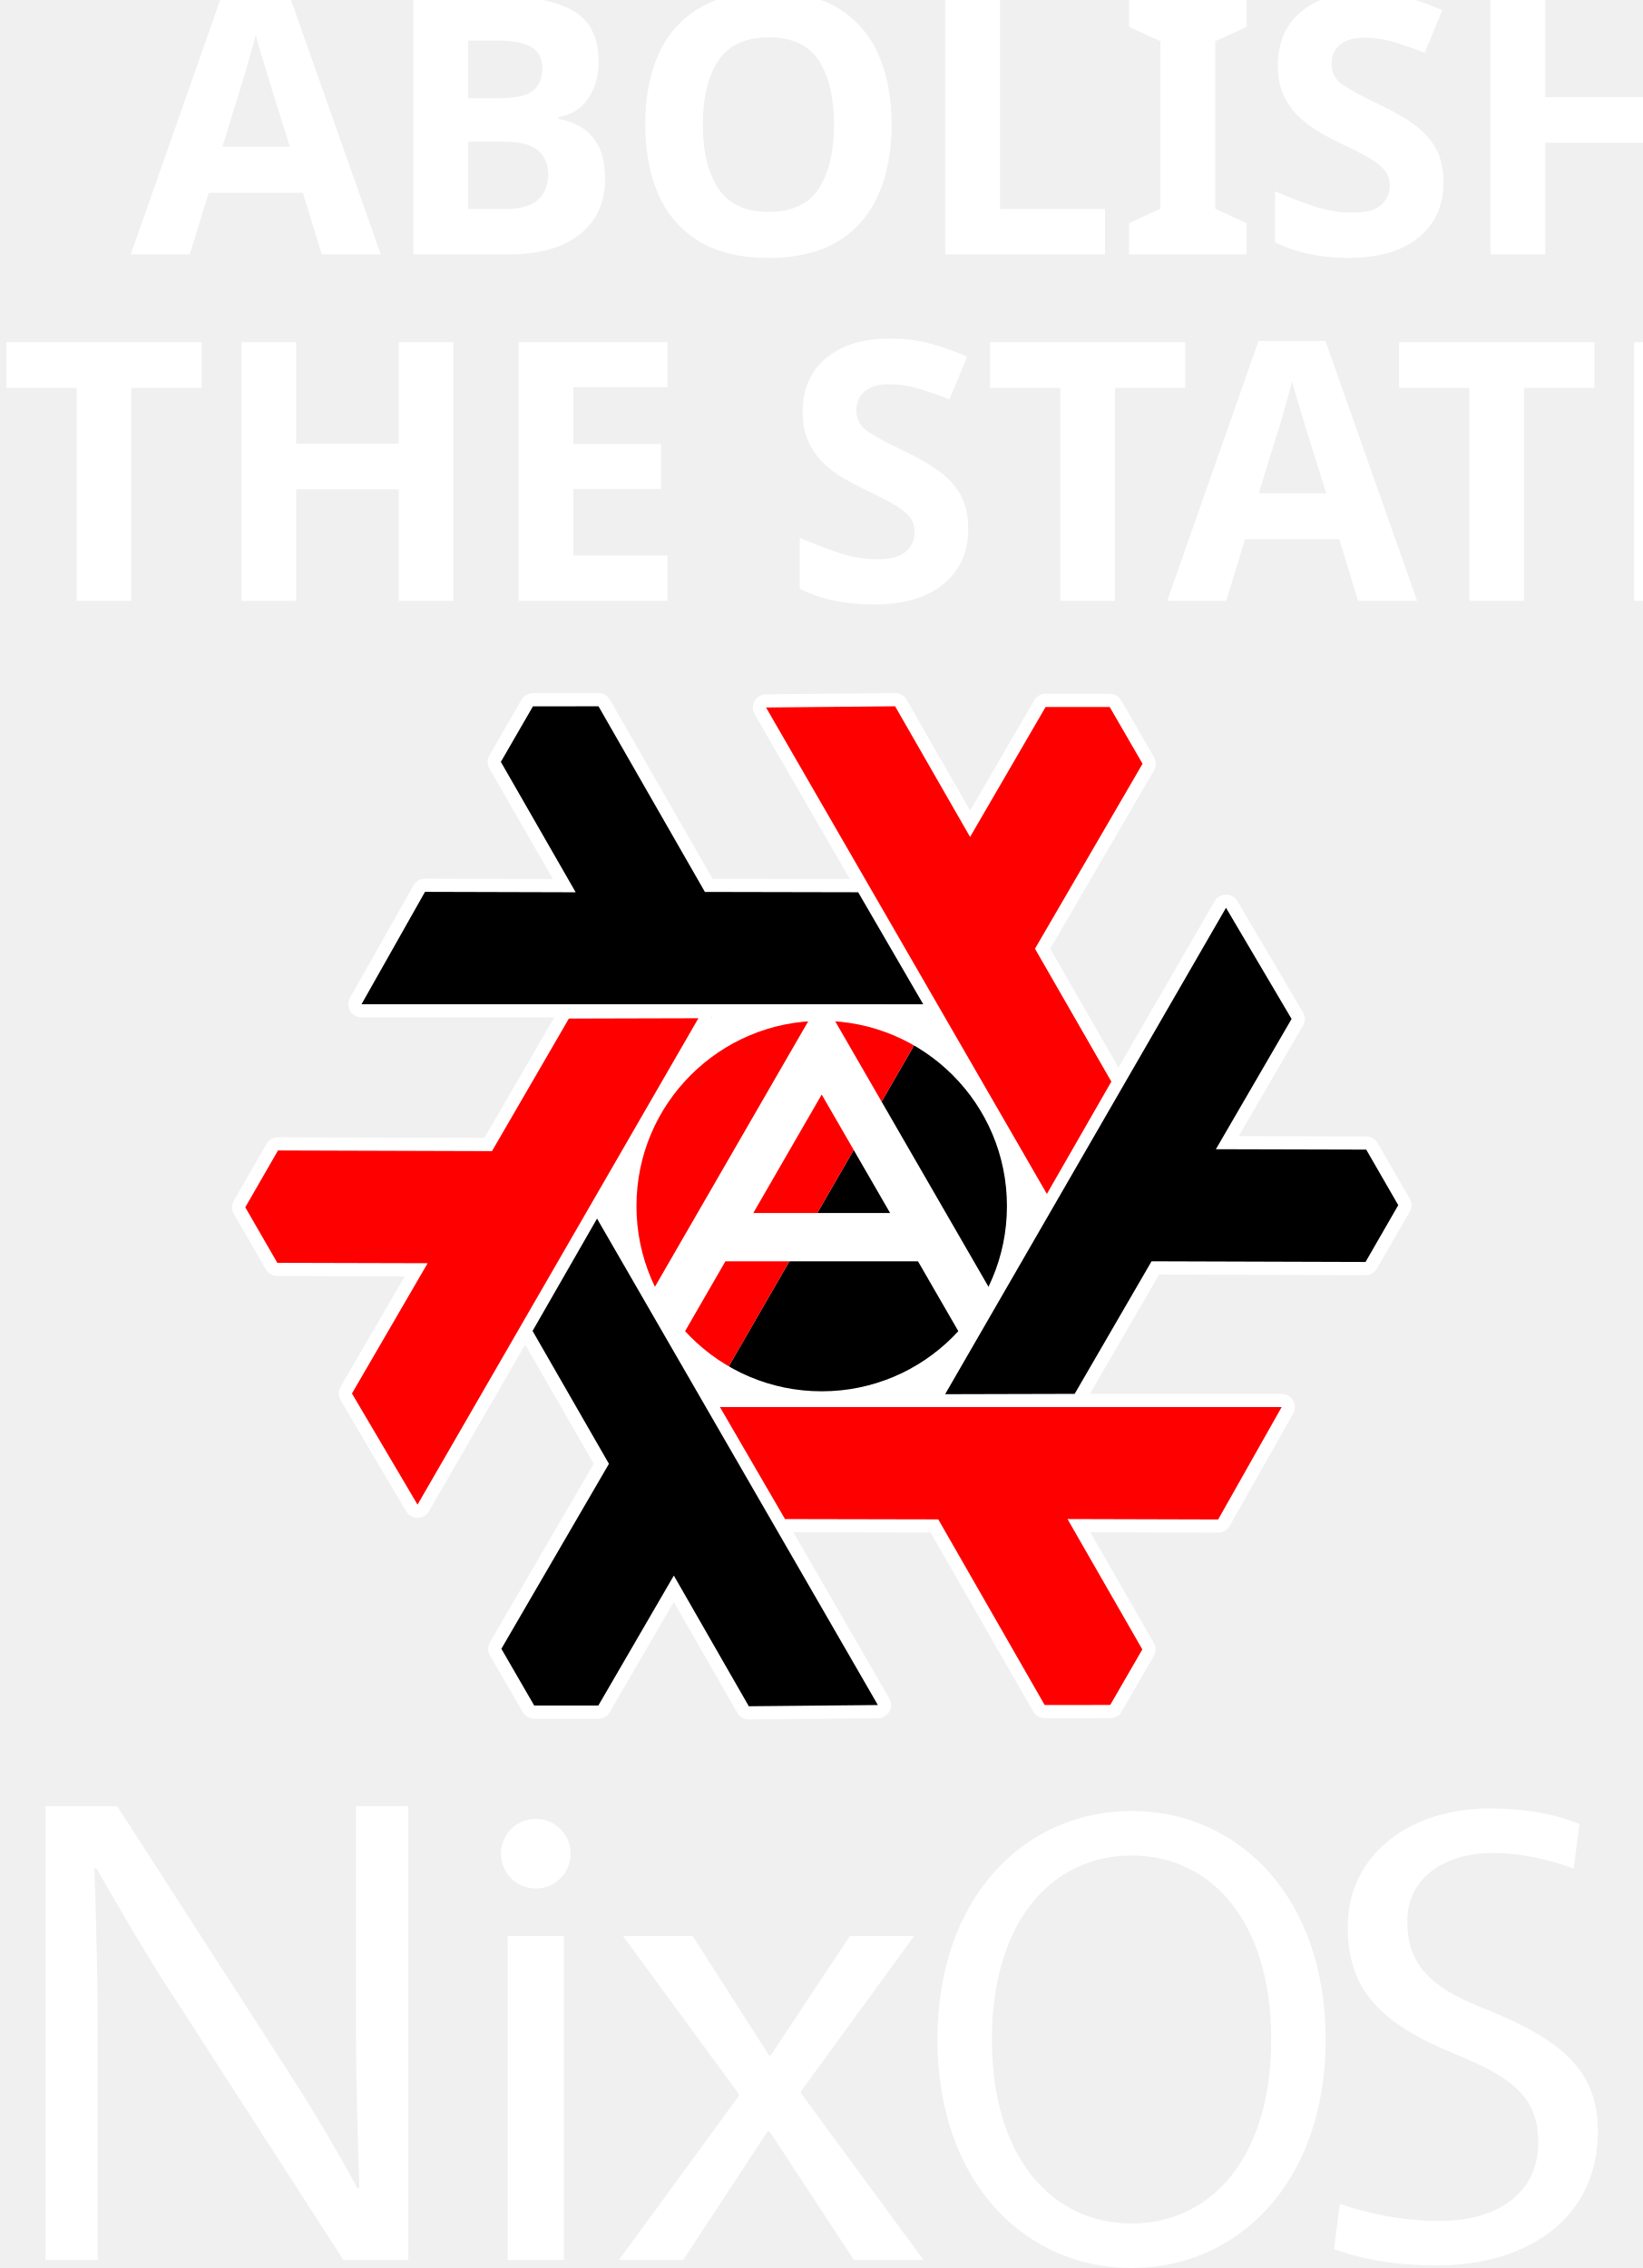
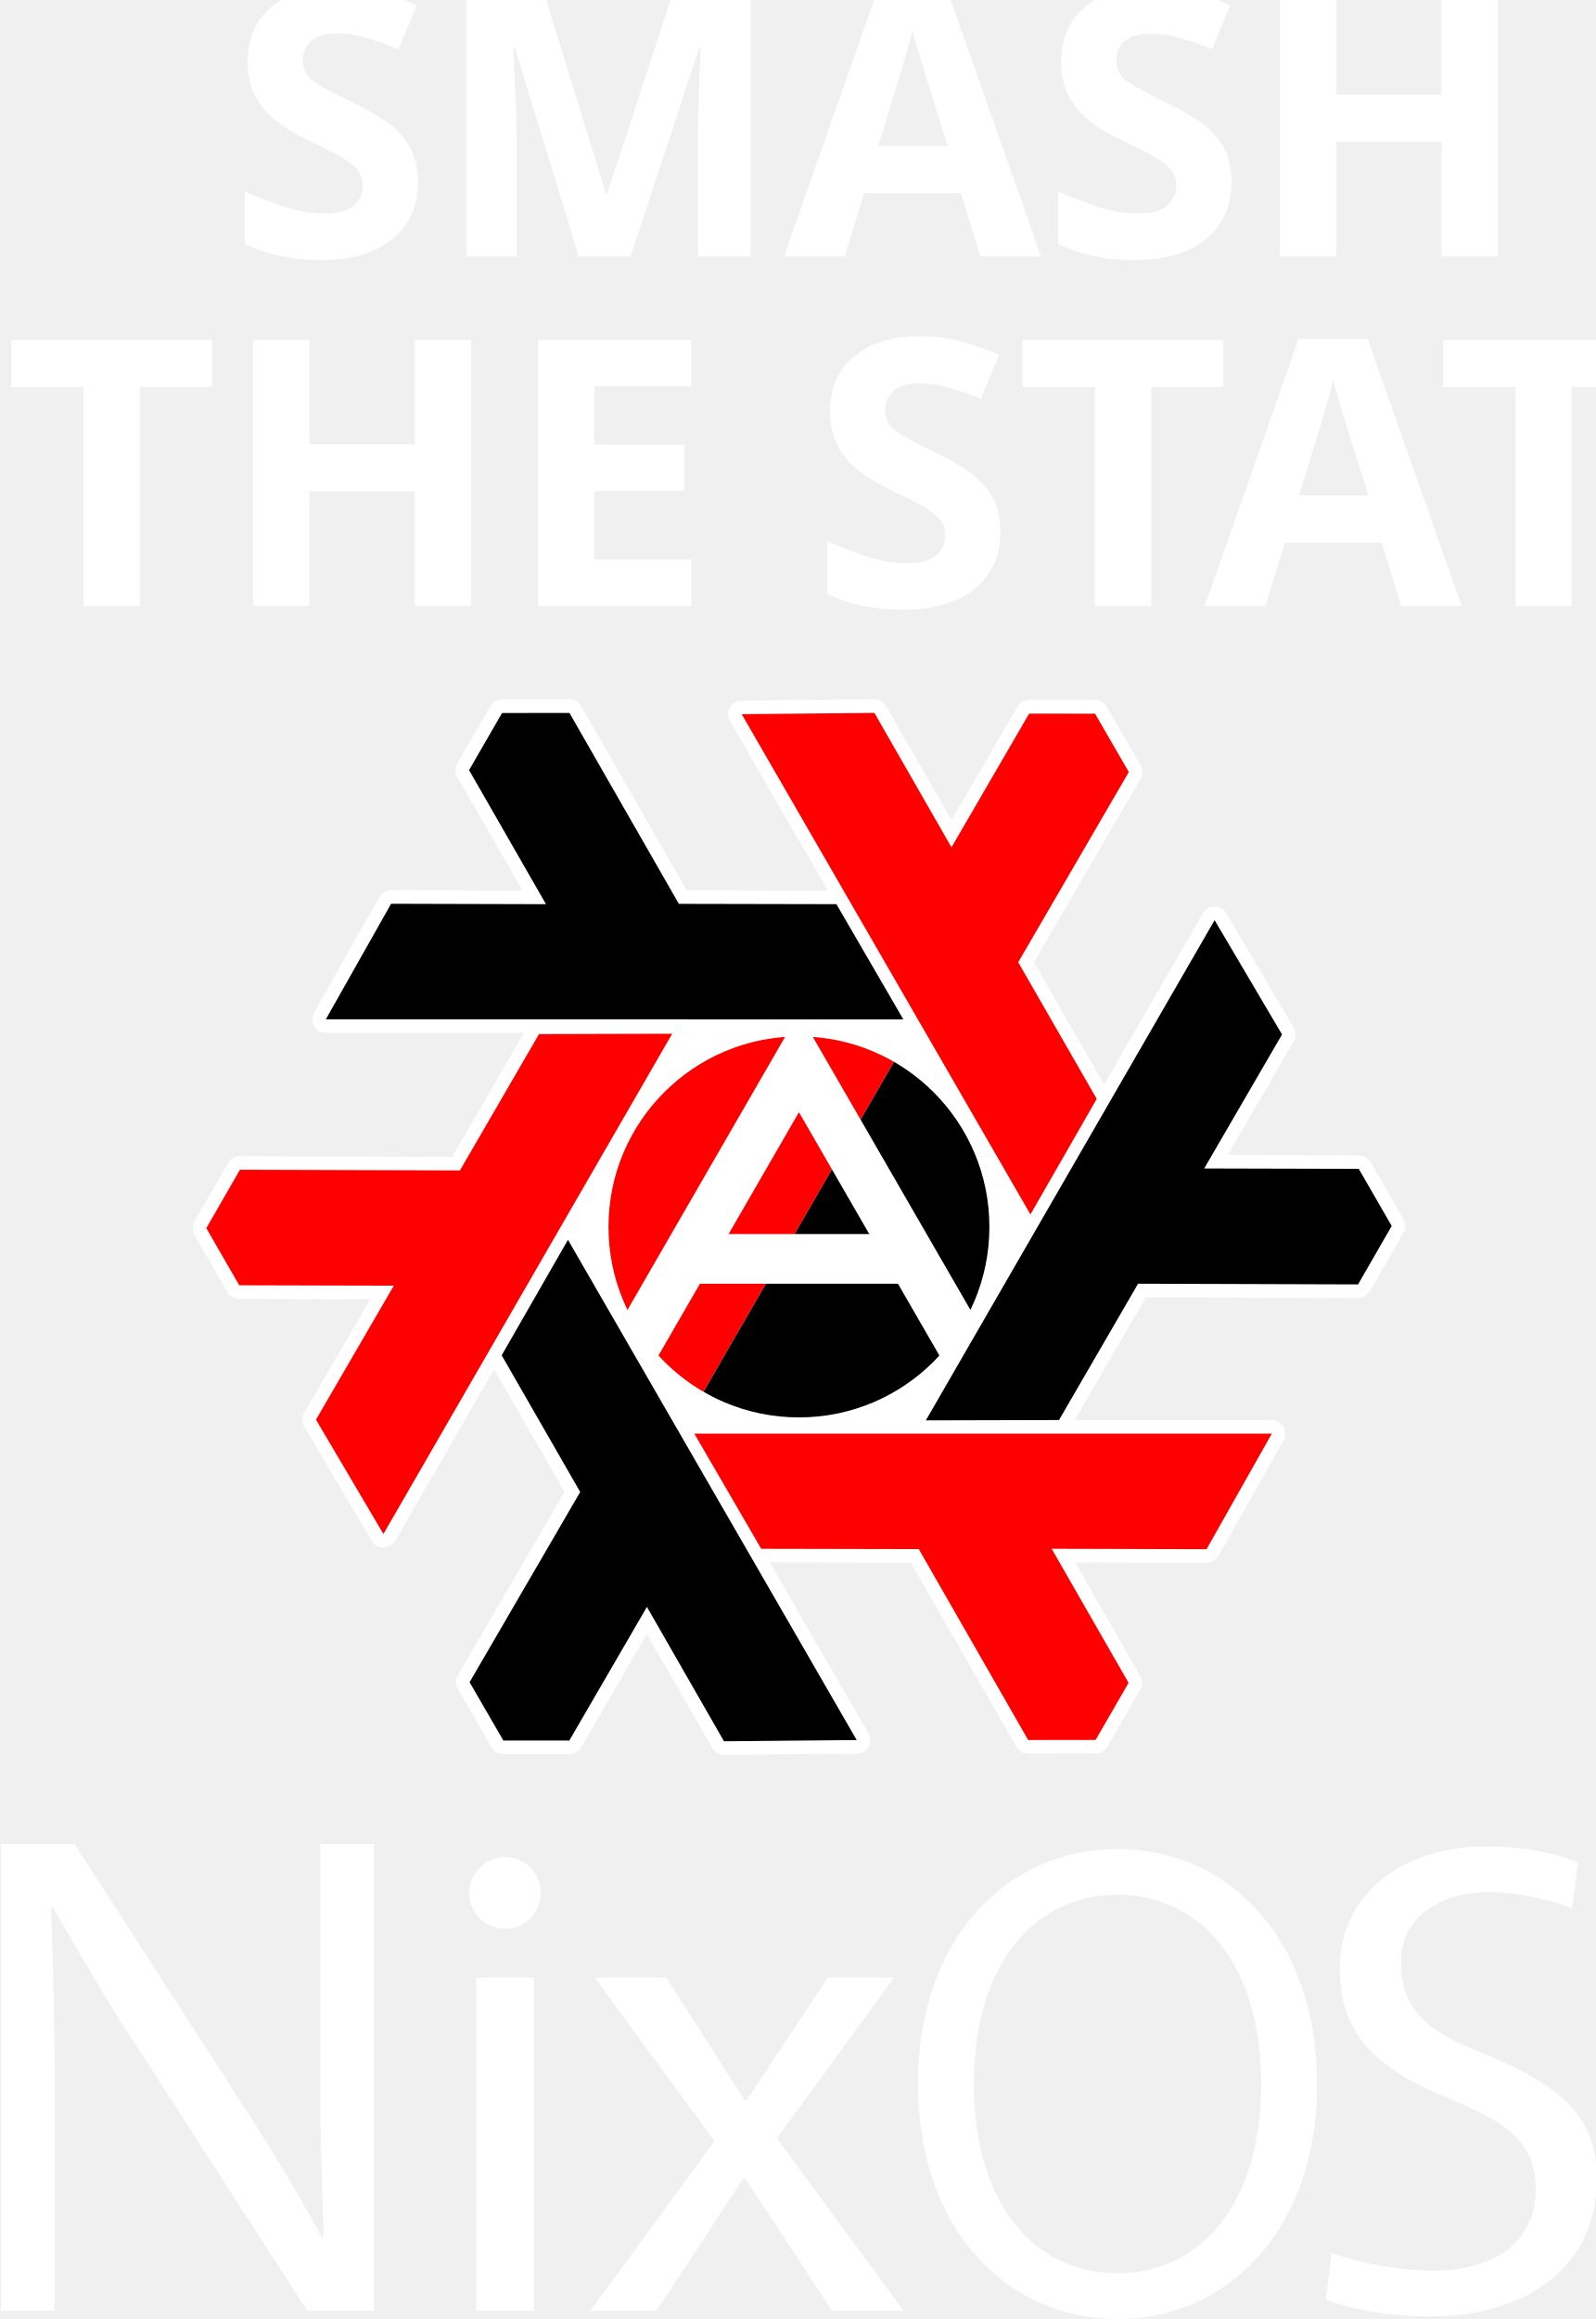
- <svg xmlns="http://www.w3.org/2000/svg" xmlns:xlink="http://www.w3.org/1999/xlink" width="143.923mm" height="198.757mm" viewBox="0 -5 711.781 986.93" id="svg2" version="1.1">
+ <svg xmlns="http://www.w3.org/2000/svg" xmlns:xlink="http://www.w3.org/1999/xlink" width="136.031mm" height="197.614mm" viewBox="0 -5 672.75 981.255" id="svg2" version="1.1">
  <defs id="defs4">
    <rect x="-48.779" y="-399.004" width="586.634" height="102.604" id="rect5" />
    <rect x="-9.369" y="-376.704" width="689.364" height="300.341" id="rect4" />
    <rect x="144.349" y="-336.501" width="567.573" height="230.576" id="rect3" />
    <linearGradient id="linearGradient5562">
      <stop style="stop-color:#699ad7;stop-opacity:1" offset="0" id="stop5564" />
      <stop id="stop5566" offset="0.243" style="stop-color:#7eb1dd;stop-opacity:1" />
      <stop style="stop-color:#7ebae4;stop-opacity:1" offset="1" id="stop5568" />
    </linearGradient>
    <linearGradient id="linearGradient5053">
      <stop style="stop-color:#415e9a;stop-opacity:1" offset="0" id="stop5055" />
      <stop id="stop5057" offset="0.232" style="stop-color:#4a6baf;stop-opacity:1" />
      <stop style="stop-color:#5277c3;stop-opacity:1" offset="1" id="stop5059" />
    </linearGradient>
    <linearGradient id="linearGradient5960">
      <stop id="stop5962" offset="0" style="stop-color:#637ddf;stop-opacity:1" />
      <stop style="stop-color:#649afa;stop-opacity:1" offset="0.232" id="stop5964" />
      <stop id="stop5966" offset="1" style="stop-color:#719efa;stop-opacity:1" />
    </linearGradient>
    <linearGradient y2="515.971" x2="282.261" y1="338.624" x1="213.956" gradientTransform="translate(983.3608,601.3889)" gradientUnits="userSpaceOnUse" id="linearGradient5855" xlink:href="#linearGradient5960" />
    <linearGradient xlink:href="#linearGradient5562" id="linearGradient5384" gradientUnits="userSpaceOnUse" gradientTransform="translate(70.65034,-1055.151)" x1="200.597" y1="351.411" x2="290.087" y2="506.188" />
    <linearGradient xlink:href="#linearGradient5053" id="linearGradient5386" gradientUnits="userSpaceOnUse" gradientTransform="translate(864.6959,-1491.341)" x1="-584.199" y1="782.336" x2="-496.297" y2="937.714" />
    <rect x="-48.779" y="-399.004" width="586.634" height="102.604" id="rect6" />
    <linearGradient xlink:href="#linearGradient5960" id="linearGradient1" gradientUnits="userSpaceOnUse" gradientTransform="translate(983.3608,601.3889)" x1="213.956" y1="338.624" x2="282.261" y2="515.971" />
  </defs>
-   <g id="layer5" style="display:none;opacity:0.516" transform="matrix(0.6203395,0,0,1.412735,-184.4936,1630.842)">
+   <g id="layer5" style="display:none;opacity:0.516" transform="matrix(0.6203395,0,0,1.412735,-203.8235,1625.166)">
    <rect y="-957.778" x="259.181" height="510.885" width="1182.661" id="rect5350" style="color:#000000;clip-rule:nonzero;display:inline;overflow:visible;visibility:visible;opacity:1;isolation:auto;mix-blend-mode:normal;color-interpolation:sRGB;color-interpolation-filters:linearRGB;solid-color:#000000;solid-opacity:1;fill:#d4d4d4;fill-opacity:1;fill-rule:evenodd;stroke:none;stroke-width:3;stroke-linecap:butt;stroke-linejoin:round;stroke-miterlimit:4;stroke-dasharray:none;stroke-dashoffset:0;stroke-opacity:1;marker:none;color-rendering:auto;image-rendering:auto;shape-rendering:auto;text-rendering:auto;enable-background:accumulate" />
    <rect style="color:#000000;clip-rule:nonzero;display:inline;overflow:visible;visibility:visible;opacity:1;isolation:auto;mix-blend-mode:normal;color-interpolation:sRGB;color-interpolation-filters:linearRGB;solid-color:#000000;solid-opacity:1;fill:#9b9b9b;fill-opacity:1;fill-rule:evenodd;stroke:none;stroke-width:3;stroke-linecap:butt;stroke-linejoin:round;stroke-miterlimit:4;stroke-dasharray:none;stroke-dashoffset:0;stroke-opacity:1;marker:none;color-rendering:auto;image-rendering:auto;shape-rendering:auto;text-rendering:auto;enable-background:accumulate" id="rect5346" width="1096.021" height="477.679" x="298.431" y="-939.742" />
    <rect y="-943.834" x="452.182" height="477.504" width="800.728" id="rect5348" style="color:#000000;clip-rule:nonzero;display:inline;overflow:visible;visibility:visible;opacity:1;isolation:auto;mix-blend-mode:normal;color-interpolation:sRGB;color-interpolation-filters:linearRGB;solid-color:#000000;solid-opacity:1;fill:#848484;fill-opacity:1;fill-rule:evenodd;stroke:none;stroke-width:3;stroke-linecap:butt;stroke-linejoin:round;stroke-miterlimit:4;stroke-dasharray:none;stroke-dashoffset:0;stroke-opacity:1;marker:none;color-rendering:auto;image-rendering:auto;shape-rendering:auto;text-rendering:auto;enable-background:accumulate" />
  </g>
-   <g id="layer6" style="display:none" transform="translate(-51.71149,1235.533)">
+   <g id="layer6" style="display:none" transform="translate(-71.04139,1229.858)">
    <g id="g2135">
      <rect style="color:#000000;clip-rule:nonzero;display:inline;overflow:visible;visibility:visible;opacity:1;isolation:auto;mix-blend-mode:normal;color-interpolation:sRGB;color-interpolation-filters:linearRGB;solid-color:#000000;solid-opacity:1;fill:#5c201e;fill-opacity:1;fill-rule:evenodd;stroke:none;stroke-width:3;stroke-linecap:butt;stroke-linejoin:round;stroke-miterlimit:4;stroke-dasharray:none;stroke-dashoffset:0;stroke-opacity:1;marker:none;color-rendering:auto;image-rendering:auto;shape-rendering:auto;text-rendering:auto;enable-background:accumulate" id="rect5379" width="550.416" height="484.304" x="132.651" y="-958.028" />
      <rect y="-933.028" x="156.123" height="434.304" width="501.944" id="rect5372" style="color:#000000;clip-rule:nonzero;display:inline;overflow:visible;visibility:visible;opacity:1;isolation:auto;mix-blend-mode:normal;color-interpolation:sRGB;color-interpolation-filters:linearRGB;solid-color:#000000;solid-opacity:1;fill:#c24a46;fill-opacity:1;fill-rule:evenodd;stroke:none;stroke-width:3;stroke-linecap:butt;stroke-linejoin:round;stroke-miterlimit:4;stroke-dasharray:none;stroke-dashoffset:0;stroke-opacity:1;marker:none;color-rendering:auto;image-rendering:auto;shape-rendering:auto;text-rendering:auto;enable-background:accumulate" />
      <rect y="-958.04" x="658.028" height="24.94" width="24.94" id="rect5381" style="color:#000000;clip-rule:nonzero;display:inline;overflow:visible;visibility:visible;opacity:1;isolation:auto;mix-blend-mode:normal;color-interpolation:sRGB;color-interpolation-filters:linearRGB;solid-color:#000000;solid-opacity:1;fill:#d98d8a;fill-opacity:1;fill-rule:evenodd;stroke:none;stroke-width:3;stroke-linecap:butt;stroke-linejoin:round;stroke-miterlimit:4;stroke-dasharray:none;stroke-dashoffset:0;stroke-opacity:1;marker:none;color-rendering:auto;image-rendering:auto;shape-rendering:auto;text-rendering:auto;enable-background:accumulate" />
    </g>
  </g>
-   <g id="g37" style="display:inline" transform="translate(80.87071,277.493)">
+   <g id="g37" style="display:inline" transform="translate(61.54082,271.8173)">
    <path style="display:none;fill:#808080;fill-opacity:1;fill-rule:evenodd;stroke:none;stroke-width:21.021;stroke-opacity:1" d="m 319.423,154.508 -97.827,6.089 -44.106,87.191 53.538,81.873 z" id="path32" />
    <path style="display:none;fill:#808080;fill-opacity:1;fill-rule:evenodd;stroke:none;stroke-width:21.021;stroke-opacity:1" d="m 328.902,324.074 44.327,-87.023 -53.931,-82.631 -97.703,6.177 z" id="path33" />
    <path style="display:inline;fill:#000000;fill-opacity:1;fill-rule:evenodd;stroke:none;stroke-width:21.021;stroke-dasharray:none" id="path3" d="m 340.915,128.307 a 131.379,131.379 0 0 1 48.088,179.467 131.379,131.379 0 0 1 -179.467,48.088 L 275.225,242.084 Z" />
    <path style="display:inline;fill:#ff0000;fill-opacity:1;fill-rule:evenodd;stroke:none;stroke-width:21.021;stroke-dasharray:none" id="path4" d="m 209.536,355.862 a 131.379,131.379 0 0 1 -65.69,-113.778 131.379,131.379 0 0 1 65.69,-113.778 131.379,131.379 0 0 1 131.379,1e-5 L 275.225,242.084 Z" />
    <circle style="display:inline;fill:none;fill-opacity:1;fill-rule:evenodd;stroke:#ffffff;stroke-width:14.452;stroke-dasharray:none;stroke-opacity:1" id="circle34" cx="275.249" cy="242.336" r="87.83" />
    <circle style="display:none;fill:#808080;fill-opacity:1;fill-rule:evenodd;stroke:none;stroke-width:21.021;stroke-dasharray:none;stroke-opacity:1" id="circle35" cx="275.249" cy="242.336" r="87.918" />
    <path style="display:none;fill:#808080;fill-opacity:1;fill-rule:evenodd;stroke:none;stroke-width:21.021;stroke-dasharray:none;stroke-opacity:1" id="path35" d="m 352.763,301.556 a 155.028,155.028 0 0 1 -155.028,0 l 77.514,-134.258 z" />
    <path style="display:inline;fill:none;fill-rule:evenodd;stroke:#ffffff;stroke-width:21.021" d="M 352.763,307.034 275.249,172.776 197.735,307.034" id="path1" />
    <path style="display:inline;fill:none;fill-rule:evenodd;stroke:#ffffff;stroke-width:21.014;stroke-dasharray:none" d="m 229.894,255.861 h 90.71" id="path2" />
  </g>
-   <g id="g32" style="display:inline" transform="translate(-51.71149,1235.533)">
+   <g id="g32" style="display:inline" transform="translate(-71.04139,1229.858)">
    <g id="g27" transform="translate(12.25799)">
      <path id="path21" d="m 297.814,-710.252 122.197,211.675 -56.157,0.527 -32.624,-56.869 -32.856,56.565 -27.902,-0.011 -14.291,-24.69 46.81,-80.49 -33.229,-57.826 z" style="color:#000000;clip-rule:nonzero;display:none;overflow:visible;visibility:visible;opacity:1;isolation:auto;mix-blend-mode:normal;color-interpolation:sRGB;color-interpolation-filters:linearRGB;solid-color:#000000;solid-opacity:1;fill:#5277c3;fill-opacity:1;fill-rule:evenodd;stroke:none;stroke-width:3;stroke-linecap:butt;stroke-linejoin:round;stroke-miterlimit:4;stroke-dasharray:none;stroke-dashoffset:0;stroke-opacity:1;color-rendering:auto;image-rendering:auto;shape-rendering:auto;text-rendering:auto;enable-background:accumulate" />
      <path id="path22" d="m 341.92,-797.443 -122.218,211.663 -28.535,-48.37 32.938,-56.688 -65.415,-0.172 -13.941,-24.17 14.236,-24.721 93.112,0.294 33.464,-57.69 z" style="color:#000000;clip-rule:nonzero;display:inline;overflow:visible;visibility:visible;opacity:1;isolation:auto;mix-blend-mode:normal;color-interpolation:sRGB;color-interpolation-filters:linearRGB;solid-color:#000000;solid-opacity:1;fill:#ff0000;fill-opacity:1;fill-rule:evenodd;stroke:#ffffff;stroke-width:11.483;stroke-linecap:butt;stroke-linejoin:round;stroke-miterlimit:4;stroke-dasharray:none;stroke-dashoffset:0;stroke-opacity:1;color-rendering:auto;image-rendering:auto;shape-rendering:auto;text-rendering:auto;enable-background:accumulate" />
      <path id="path23" d="m 351.296,-628.243 244.414,0.012 -27.622,48.897 -65.562,-0.182 32.559,56.737 -13.961,24.159 -28.527,0.032 -46.301,-80.784 -66.693,-0.135 z" style="color:#000000;clip-rule:nonzero;display:inline;overflow:visible;visibility:visible;opacity:1;isolation:auto;mix-blend-mode:normal;color-interpolation:sRGB;color-interpolation-filters:linearRGB;solid-color:#000000;solid-opacity:1;fill:#ff0000;fill-opacity:1;fill-rule:evenodd;stroke:#ffffff;stroke-width:11.483;stroke-linecap:butt;stroke-linejoin:round;stroke-miterlimit:4;stroke-dasharray:none;stroke-dashoffset:0;stroke-opacity:1;color-rendering:auto;image-rendering:auto;shape-rendering:auto;text-rendering:auto;enable-background:accumulate" />
      <path id="path24" d="m 493.554,-720.989 -122.197,-211.675 56.157,-0.527 32.624,56.869 32.856,-56.565 27.902,0.011 14.291,24.69 -46.81,80.49 33.229,57.826 z" style="color:#000000;clip-rule:nonzero;display:inline;overflow:visible;visibility:visible;opacity:1;isolation:auto;mix-blend-mode:normal;color-interpolation:sRGB;color-interpolation-filters:linearRGB;solid-color:#000000;solid-opacity:1;fill:#ff0000;fill-opacity:1;fill-rule:evenodd;stroke:#ffffff;stroke-width:11.483;stroke-linecap:butt;stroke-linejoin:round;stroke-miterlimit:4;stroke-dasharray:none;stroke-dashoffset:0;stroke-opacity:1;color-rendering:auto;image-rendering:auto;shape-rendering:auto;text-rendering:auto;enable-background:accumulate" />
      <path style="color:#000000;clip-rule:nonzero;display:inline;overflow:visible;visibility:visible;opacity:1;isolation:auto;mix-blend-mode:normal;color-interpolation:sRGB;color-interpolation-filters:linearRGB;solid-color:#000000;solid-opacity:1;fill:#000000;fill-opacity:1;fill-rule:evenodd;stroke:#ffffff;stroke-width:11.483;stroke-linecap:butt;stroke-linejoin:round;stroke-miterlimit:4;stroke-dasharray:none;stroke-dashoffset:0;stroke-opacity:1;color-rendering:auto;image-rendering:auto;shape-rendering:auto;text-rendering:auto;enable-background:accumulate" d="m 297.814,-710.252 122.197,211.675 -56.157,0.527 -32.624,-56.869 -32.856,56.565 -27.902,-0.011 -14.291,-24.69 46.81,-80.49 -33.229,-57.826 z" id="path25" />
      <path style="color:#000000;clip-rule:nonzero;display:inline;overflow:visible;visibility:visible;opacity:1;isolation:auto;mix-blend-mode:normal;color-interpolation:sRGB;color-interpolation-filters:linearRGB;solid-color:#000000;solid-opacity:1;fill:#000000;fill-opacity:1;fill-rule:evenodd;stroke:#ffffff;stroke-width:11.483;stroke-linecap:butt;stroke-linejoin:round;stroke-miterlimit:4;stroke-dasharray:none;stroke-dashoffset:0;stroke-opacity:1;color-rendering:auto;image-rendering:auto;shape-rendering:auto;text-rendering:auto;enable-background:accumulate" d="m 439.747,-803.533 -244.414,-0.012 27.622,-48.897 65.562,0.182 -32.559,-56.737 13.961,-24.159 28.527,-0.032 46.301,80.784 66.693,0.135 z" id="path26" />
      <path style="color:#000000;clip-rule:nonzero;display:inline;overflow:visible;visibility:visible;opacity:1;isolation:auto;mix-blend-mode:normal;color-interpolation:sRGB;color-interpolation-filters:linearRGB;solid-color:#000000;solid-opacity:1;fill:#000000;fill-opacity:1;fill-rule:evenodd;stroke:#ffffff;stroke-width:11.483;stroke-linecap:butt;stroke-linejoin:round;stroke-miterlimit:4;stroke-dasharray:none;stroke-dashoffset:0;stroke-opacity:1;color-rendering:auto;image-rendering:auto;shape-rendering:auto;text-rendering:auto;enable-background:accumulate" d="m 449.283,-633.842 122.218,-211.663 28.535,48.37 -32.938,56.688 65.415,0.172 13.941,24.17 -14.236,24.721 -93.112,-0.294 -33.464,57.69 z" id="path27" />
    </g>
    <g id="g31" style="display:none" transform="translate(72.03904,-1799.448)">
      <path d="M 460.606,594.729 209.742,594.729 84.31,377.474 209.742,160.219 l 250.864,1e-5 125.432,217.255 z" id="path28" style="color:#000000;display:inline;overflow:visible;visibility:visible;opacity:0.236;fill:#4e4d52;fill-opacity:1;fill-rule:nonzero;stroke:none;stroke-width:3;stroke-linecap:butt;stroke-linejoin:round;stroke-miterlimit:4;stroke-dasharray:none;stroke-dashoffset:0;stroke-opacity:1;marker:none;enable-background:accumulate" />
      <path transform="translate(0,-308.2677)" style="color:#000000;display:inline;overflow:visible;visibility:visible;opacity:1;fill:#4e4d52;fill-opacity:1;fill-rule:nonzero;stroke:none;stroke-width:3;stroke-linecap:butt;stroke-linejoin:round;stroke-miterlimit:4;stroke-dasharray:none;stroke-dashoffset:0;stroke-opacity:1;marker:none;enable-background:accumulate" id="path29" d="m 385.592,773.067 -100.835,0 -50.417,-87.326 50.417,-87.326 100.835,10e-6 50.417,87.326 z" />
      <path transform="translate(0,-308.2677)" id="path30" d="m 1216.559,938.534 123.055,228.14 -42.681,-1.262 -43.482,-79.772 -39.651,80.327 -32.688,-19.798 53.474,-100.285 -37.116,-73.89 z" style="fill:url(#linearGradient1);fill-opacity:1;fill-rule:evenodd;stroke:none;stroke-width:3;stroke-linecap:butt;stroke-linejoin:round;stroke-miterlimit:4;stroke-dasharray:none;stroke-opacity:1" />
      <rect style="color:#000000;clip-rule:nonzero;display:inline;overflow:visible;visibility:visible;opacity:0.415;isolation:auto;mix-blend-mode:normal;color-interpolation:sRGB;color-interpolation-filters:linearRGB;solid-color:#000000;solid-opacity:1;fill:#c53a3a;fill-opacity:1;fill-rule:nonzero;stroke:none;stroke-width:3;stroke-linecap:butt;stroke-linejoin:round;stroke-miterlimit:4;stroke-dasharray:none;stroke-dashoffset:0;stroke-opacity:1;marker:none;color-rendering:auto;image-rendering:auto;shape-rendering:auto;text-rendering:auto;enable-background:accumulate" id="rect30" width="48.835" height="226.229" x="-34.742" y="446.171" transform="rotate(-30)" />
      <path transform="translate(0,-308.2677)" style="color:#000000;clip-rule:nonzero;display:inline;overflow:visible;visibility:visible;opacity:0.509;isolation:auto;mix-blend-mode:normal;color-interpolation:sRGB;color-interpolation-filters:linearRGB;solid-color:#000000;solid-opacity:1;fill:#000000;fill-opacity:1;fill-rule:evenodd;stroke:none;stroke-width:3;stroke-linecap:butt;stroke-linejoin:round;stroke-miterlimit:4;stroke-dasharray:none;stroke-dashoffset:0;stroke-opacity:1;marker:none;color-rendering:auto;image-rendering:auto;shape-rendering:auto;text-rendering:auto;enable-background:accumulate" id="path31" d="m 251.986,878.638 -14.024,24.291 h -28.049 l -14.024,-24.291 14.024,-24.291 h 28.049 z" />
      <use x="0" y="0" xlink:href="#rect5884" id="use31" transform="rotate(60,268.2979,489.4515)" width="100%" height="100%" />
      <rect style="color:#000000;clip-rule:nonzero;display:inline;overflow:visible;visibility:visible;opacity:1;isolation:auto;mix-blend-mode:normal;color-interpolation:sRGB;color-interpolation-filters:linearRGB;solid-color:#000000;solid-opacity:1;fill:#000000;fill-opacity:0.651;fill-rule:evenodd;stroke:none;stroke-width:1px;stroke-linecap:butt;stroke-linejoin:miter;stroke-miterlimit:4;stroke-dasharray:none;stroke-dashoffset:0;stroke-opacity:1;marker:none;color-rendering:auto;image-rendering:auto;shape-rendering:auto;text-rendering:auto;enable-background:accumulate" id="rect31" width="5.395" height="115.126" x="545.71" y="467.07" transform="rotate(30,575.2354,-154.1339)" />
    </g>
  </g>
-   <g id="layer1" style="display:inline" transform="translate(-51.71149,1235.533)">
+   <g id="layer1" style="display:inline" transform="translate(-71.04139,1229.858)">
    <g id="g2106" transform="translate(12.25799)">
      <path id="path4861" d="m 297.814,-710.252 122.197,211.675 -56.157,0.527 -32.624,-56.869 -32.856,56.565 -27.902,-0.011 -14.291,-24.69 46.81,-80.49 -33.229,-57.826 z" style="color:#000000;clip-rule:nonzero;display:none;overflow:visible;visibility:visible;opacity:1;isolation:auto;mix-blend-mode:normal;color-interpolation:sRGB;color-interpolation-filters:linearRGB;solid-color:#000000;solid-opacity:1;fill:#5277c3;fill-opacity:1;fill-rule:evenodd;stroke:none;stroke-width:3;stroke-linecap:butt;stroke-linejoin:round;stroke-miterlimit:4;stroke-dasharray:none;stroke-dashoffset:0;stroke-opacity:1;color-rendering:auto;image-rendering:auto;shape-rendering:auto;text-rendering:auto;enable-background:accumulate" />
      <path id="use4863" d="m 341.92,-797.443 -122.218,211.663 -28.535,-48.37 32.938,-56.688 -65.415,-0.172 -13.941,-24.17 14.236,-24.721 93.112,0.294 33.464,-57.69 z" style="color:#000000;clip-rule:nonzero;display:inline;overflow:visible;visibility:visible;opacity:1;isolation:auto;mix-blend-mode:normal;color-interpolation:sRGB;color-interpolation-filters:linearRGB;solid-color:#000000;solid-opacity:1;fill:#ff0000;fill-opacity:1;fill-rule:evenodd;stroke:none;stroke-width:3;stroke-linecap:butt;stroke-linejoin:round;stroke-miterlimit:4;stroke-dasharray:none;stroke-dashoffset:0;stroke-opacity:1;color-rendering:auto;image-rendering:auto;shape-rendering:auto;text-rendering:auto;enable-background:accumulate" />
      <path id="use4865" d="m 351.296,-628.243 244.414,0.012 -27.622,48.897 -65.562,-0.182 32.559,56.737 -13.961,24.159 -28.527,0.032 -46.301,-80.784 -66.693,-0.135 z" style="color:#000000;clip-rule:nonzero;display:inline;overflow:visible;visibility:visible;opacity:1;isolation:auto;mix-blend-mode:normal;color-interpolation:sRGB;color-interpolation-filters:linearRGB;solid-color:#000000;solid-opacity:1;fill:#ff0000;fill-opacity:1;fill-rule:evenodd;stroke:none;stroke-width:3;stroke-linecap:butt;stroke-linejoin:round;stroke-miterlimit:4;stroke-dasharray:none;stroke-dashoffset:0;stroke-opacity:1;color-rendering:auto;image-rendering:auto;shape-rendering:auto;text-rendering:auto;enable-background:accumulate" />
      <path id="use4867" d="m 493.554,-720.989 -122.197,-211.675 56.157,-0.527 32.624,56.869 32.856,-56.565 27.902,0.011 14.291,24.69 -46.81,80.49 33.229,57.826 z" style="color:#000000;clip-rule:nonzero;display:inline;overflow:visible;visibility:visible;opacity:1;isolation:auto;mix-blend-mode:normal;color-interpolation:sRGB;color-interpolation-filters:linearRGB;solid-color:#000000;solid-opacity:1;fill:#ff0000;fill-opacity:1;fill-rule:evenodd;stroke:none;stroke-width:3;stroke-linecap:butt;stroke-linejoin:round;stroke-miterlimit:4;stroke-dasharray:none;stroke-dashoffset:0;stroke-opacity:1;color-rendering:auto;image-rendering:auto;shape-rendering:auto;text-rendering:auto;enable-background:accumulate" />
      <path style="color:#000000;clip-rule:nonzero;display:inline;overflow:visible;visibility:visible;opacity:1;isolation:auto;mix-blend-mode:normal;color-interpolation:sRGB;color-interpolation-filters:linearRGB;solid-color:#000000;solid-opacity:1;fill:#000000;fill-opacity:1;fill-rule:evenodd;stroke:none;stroke-width:3;stroke-linecap:butt;stroke-linejoin:round;stroke-miterlimit:4;stroke-dasharray:none;stroke-dashoffset:0;stroke-opacity:1;color-rendering:auto;image-rendering:auto;shape-rendering:auto;text-rendering:auto;enable-background:accumulate" d="m 297.814,-710.252 122.197,211.675 -56.157,0.527 -32.624,-56.869 -32.856,56.565 -27.902,-0.011 -14.291,-24.69 46.81,-80.49 -33.229,-57.826 z" id="path4873" />
      <path style="color:#000000;clip-rule:nonzero;display:inline;overflow:visible;visibility:visible;opacity:1;isolation:auto;mix-blend-mode:normal;color-interpolation:sRGB;color-interpolation-filters:linearRGB;solid-color:#000000;solid-opacity:1;fill:#000000;fill-opacity:1;fill-rule:evenodd;stroke:none;stroke-width:3;stroke-linecap:butt;stroke-linejoin:round;stroke-miterlimit:4;stroke-dasharray:none;stroke-dashoffset:0;stroke-opacity:1;color-rendering:auto;image-rendering:auto;shape-rendering:auto;text-rendering:auto;enable-background:accumulate" d="m 439.747,-803.533 -244.414,-0.012 27.622,-48.897 65.562,0.182 -32.559,-56.737 13.961,-24.159 28.527,-0.032 46.301,80.784 66.693,0.135 z" id="use4875" />
      <path style="color:#000000;clip-rule:nonzero;display:inline;overflow:visible;visibility:visible;opacity:1;isolation:auto;mix-blend-mode:normal;color-interpolation:sRGB;color-interpolation-filters:linearRGB;solid-color:#000000;solid-opacity:1;fill:#000000;fill-opacity:1;fill-rule:evenodd;stroke:none;stroke-width:3;stroke-linecap:butt;stroke-linejoin:round;stroke-miterlimit:4;stroke-dasharray:none;stroke-dashoffset:0;stroke-opacity:1;color-rendering:auto;image-rendering:auto;shape-rendering:auto;text-rendering:auto;enable-background:accumulate" d="m 449.283,-633.842 122.218,-211.663 28.535,48.37 -32.938,56.688 65.415,0.172 13.941,24.17 -14.236,24.721 -93.112,-0.294 -33.464,57.69 z" id="use4877" />
    </g>
    <g id="layer2" style="display:none" transform="translate(72.03904,-1799.448)">
      <path d="M 460.606,594.729 209.742,594.729 84.31,377.474 209.742,160.219 l 250.864,1e-5 125.432,217.255 z" id="path6032" style="color:#000000;display:inline;overflow:visible;visibility:visible;opacity:0.236;fill:#4e4d52;fill-opacity:1;fill-rule:nonzero;stroke:none;stroke-width:3;stroke-linecap:butt;stroke-linejoin:round;stroke-miterlimit:4;stroke-dasharray:none;stroke-dashoffset:0;stroke-opacity:1;marker:none;enable-background:accumulate" />
      <path transform="translate(0,-308.2677)" style="color:#000000;display:inline;overflow:visible;visibility:visible;opacity:1;fill:#4e4d52;fill-opacity:1;fill-rule:nonzero;stroke:none;stroke-width:3;stroke-linecap:butt;stroke-linejoin:round;stroke-miterlimit:4;stroke-dasharray:none;stroke-dashoffset:0;stroke-opacity:1;marker:none;enable-background:accumulate" id="path5875" d="m 385.592,773.067 -100.835,0 -50.417,-87.326 50.417,-87.326 100.835,10e-6 50.417,87.326 z" />
      <path transform="translate(0,-308.2677)" id="path5851" d="m 1216.559,938.534 123.055,228.14 -42.681,-1.262 -43.482,-79.772 -39.651,80.327 -32.688,-19.798 53.474,-100.285 -37.116,-73.89 z" style="fill:url(#linearGradient5855);fill-opacity:1;fill-rule:evenodd;stroke:none;stroke-width:3;stroke-linecap:butt;stroke-linejoin:round;stroke-miterlimit:4;stroke-dasharray:none;stroke-opacity:1" />
      <rect style="color:#000000;clip-rule:nonzero;display:inline;overflow:visible;visibility:visible;opacity:0.415;isolation:auto;mix-blend-mode:normal;color-interpolation:sRGB;color-interpolation-filters:linearRGB;solid-color:#000000;solid-opacity:1;fill:#c53a3a;fill-opacity:1;fill-rule:nonzero;stroke:none;stroke-width:3;stroke-linecap:butt;stroke-linejoin:round;stroke-miterlimit:4;stroke-dasharray:none;stroke-dashoffset:0;stroke-opacity:1;marker:none;color-rendering:auto;image-rendering:auto;shape-rendering:auto;text-rendering:auto;enable-background:accumulate" id="rect5884" width="48.835" height="226.229" x="-34.742" y="446.171" transform="rotate(-30)" />
      <path transform="translate(0,-308.2677)" style="color:#000000;clip-rule:nonzero;display:inline;overflow:visible;visibility:visible;opacity:0.509;isolation:auto;mix-blend-mode:normal;color-interpolation:sRGB;color-interpolation-filters:linearRGB;solid-color:#000000;solid-opacity:1;fill:#000000;fill-opacity:1;fill-rule:evenodd;stroke:none;stroke-width:3;stroke-linecap:butt;stroke-linejoin:round;stroke-miterlimit:4;stroke-dasharray:none;stroke-dashoffset:0;stroke-opacity:1;marker:none;color-rendering:auto;image-rendering:auto;shape-rendering:auto;text-rendering:auto;enable-background:accumulate" id="path3428" d="m 251.986,878.638 -14.024,24.291 h -28.049 l -14.024,-24.291 14.024,-24.291 h 28.049 z" />
      <use x="0" y="0" xlink:href="#rect5884" id="use4252" transform="rotate(60,268.2979,489.4515)" width="100%" height="100%" />
      <rect style="color:#000000;clip-rule:nonzero;display:inline;overflow:visible;visibility:visible;opacity:1;isolation:auto;mix-blend-mode:normal;color-interpolation:sRGB;color-interpolation-filters:linearRGB;solid-color:#000000;solid-opacity:1;fill:#000000;fill-opacity:0.651;fill-rule:evenodd;stroke:none;stroke-width:1px;stroke-linecap:butt;stroke-linejoin:miter;stroke-miterlimit:4;stroke-dasharray:none;stroke-dashoffset:0;stroke-opacity:1;marker:none;color-rendering:auto;image-rendering:auto;shape-rendering:auto;text-rendering:auto;enable-background:accumulate" id="rect4254" width="5.395" height="115.126" x="545.71" y="467.07" transform="rotate(30,575.2354,-154.1339)" />
    </g>
  </g>
-   <g id="layer3" style="display:inline;opacity:1" transform="translate(-51.71149,1235.533)">
+   <g id="layer3" style="display:inline;opacity:1" transform="translate(-71.04139,1229.858)">
    <g id="g2097" transform="translate(0.5794242)">
      <path style="opacity:1;fill:url(#linearGradient2137);fill-opacity:1;fill-rule:evenodd;stroke:none;stroke-width:3;stroke-linecap:butt;stroke-linejoin:round;stroke-miterlimit:4;stroke-dasharray:none;stroke-opacity:1" d="m 309.549,-710.388 122.197,211.675 -56.157,0.527 -32.624,-56.869 -32.856,56.565 -27.902,-0.011 -14.291,-24.69 46.81,-80.49 -33.229,-57.826 z" id="path3336-6" />
      <use x="0" y="0" xlink:href="#path3336-6" id="use3439-6" transform="rotate(60,407.1116,-715.7872)" width="100%" height="100%" />
      <use x="0" y="0" xlink:href="#path3336-6" id="use3445-0" transform="rotate(-60,407.3118,-715.7002)" width="100%" height="100%" />
      <use x="0" y="0" xlink:href="#path3336-6" id="use3449-5" transform="rotate(180,407.4187,-715.7565)" width="100%" height="100%" />
      <path id="path4260-0" d="m 309.549,-710.388 122.197,211.675 -56.157,0.527 -32.624,-56.869 -32.856,56.565 -27.902,-0.011 -14.291,-24.69 46.81,-80.49 -33.229,-57.826 z" style="color:#000000;clip-rule:nonzero;display:inline;overflow:visible;visibility:visible;opacity:1;isolation:auto;mix-blend-mode:normal;color-interpolation:sRGB;color-interpolation-filters:linearRGB;solid-color:#000000;solid-opacity:1;fill:url(#linearGradient2139);fill-opacity:1;fill-rule:evenodd;stroke:none;stroke-width:3;stroke-linecap:butt;stroke-linejoin:round;stroke-miterlimit:4;stroke-dasharray:none;stroke-dashoffset:0;stroke-opacity:1;color-rendering:auto;image-rendering:auto;shape-rendering:auto;text-rendering:auto;enable-background:accumulate" />
      <use style="display:inline" x="0" y="0" xlink:href="#path4260-0" id="use4354-5" transform="rotate(120,407.3392,-716.0836)" width="100%" height="100%" />
      <use style="display:inline" x="0" y="0" xlink:href="#path4260-0" id="use4362-2" transform="rotate(-120,407.2882,-715.87)" width="100%" height="100%" />
    </g>
  </g>
-   <g style="display:inline" id="g5329" transform="translate(-51.71149,1235.533)">
+   <g style="display:inline" id="g5329" transform="translate(-71.04139,1229.858)">
    <g id="g11451" transform="matrix(0.7370705,0,0,0.7370705,97.4581,-98.9566)">
      <g transform="translate(-792.1275,364.6659)" id="text5407" style="font-style:normal;font-variant:normal;font-weight:normal;font-stretch:normal;font-size:395.097px;line-height:125%;font-family:Carlito;-inkscape-font-specification:Carlito;letter-spacing:0px;word-spacing:0px;display:inline;opacity:1;fill:#000000;fill-opacity:1;stroke:none;stroke-width:1px;stroke-linecap:butt;stroke-linejoin:miter;stroke-opacity:1" aria-label="Nix">
        <path id="path4683" style="font-style:normal;font-variant:normal;font-weight:normal;font-stretch:normal;font-family:Vegur;-inkscape-font-specification:Vegur;fill:#ffffff;stroke:none" d="m 969.153,-847.118 h -30.818 v 139.864 c 0,19.755 0.79,50.967 1.975,85.736 h -1.185 c -15.409,-28.842 -32.793,-56.499 -45.041,-75.463 l -96.799,-150.137 h -42.275 v 267.876 h 30.818 v -139.864 c 0,-19.755 -0.79,-56.894 -1.975,-91.267 h 1.185 c 22.916,39.905 36.349,62.03 48.992,80.995 l 96.799,150.137 h 38.324 z" />
        <path id="path4685" style="font-style:normal;font-variant:normal;font-weight:normal;font-stretch:normal;font-family:Vegur;-inkscape-font-specification:Vegur;fill:#ffffff;stroke:none;stroke-opacity:1" d="m 1027.825,-579.243 h 33.188 v -191.227 h -33.188 z m 16.594,-219.279 c 11.458,0 20.545,-9.087 20.545,-20.545 0,-11.458 -9.087,-20.545 -20.545,-20.545 -11.458,0 -20.545,9.087 -20.545,20.545 0,11.458 9.087,20.545 20.545,20.545 z" />
        <path id="path4687" style="font-style:normal;font-variant:normal;font-weight:normal;font-stretch:normal;font-family:Vegur;-inkscape-font-specification:Vegur;fill:#ffffff;stroke:none;stroke-opacity:1" d="m 1267.778,-770.47 h -37.929 l -46.621,70.327 h -1.185 l -45.041,-70.327 h -41.09 l 68.352,93.243 v 1.185 l -70.722,96.799 h 37.929 l 49.782,-75.859 h 1.185 l 49.782,75.859 h 41.09 l -72.303,-98.379 v -1.185 z" />
      </g>
      <g id="text5356" style="font-style:normal;font-variant:normal;font-weight:normal;font-stretch:normal;font-size:367.487px;line-height:125%;font-family:Carlito;-inkscape-font-specification:Carlito;letter-spacing:0px;word-spacing:0px;display:inline;opacity:1;fill:#000000;fill-opacity:1;stroke:none;stroke-width:1px;stroke-linecap:butt;stroke-linejoin:miter;stroke-opacity:1" transform="matrix(0.9506732,0,0,1.051886,-792.1275,362.7205)" aria-label="O">
        <path id="path4680" style="font-style:normal;font-variant:normal;font-weight:normal;font-stretch:normal;font-family:Vegur;-inkscape-font-specification:Vegur;fill:#ffffff;fill-opacity:1;stroke:none;stroke-width:1;stroke-dasharray:none;stroke-opacity:1" d="m 1468.591,-800.797 c -66.148,0 -120.536,48.141 -120.536,128.253 0,80.112 54.388,128.253 120.536,128.253 66.148,0 120.536,-48.141 120.536,-128.253 0,-80.112 -54.388,-128.253 -120.536,-128.253 z m 0,24.989 c 49.243,0 86.727,36.749 86.727,103.264 0,66.515 -37.484,103.264 -86.727,103.264 -49.243,0 -86.727,-36.749 -86.727,-103.264 0,-66.515 37.484,-103.264 86.727,-103.264 z" />
      </g>
      <g transform="translate(-792.1275,362.7205)" id="text5364" style="font-style:normal;font-variant:normal;font-weight:normal;font-stretch:normal;font-size:386.555px;line-height:125%;font-family:Carlito;-inkscape-font-specification:Carlito;letter-spacing:0px;word-spacing:0px;display:inline;opacity:1;fill:#000000;fill-opacity:1;stroke:none;stroke-width:1px;stroke-linecap:butt;stroke-linejoin:miter;stroke-opacity:1" aria-label="S">
        <path id="path4677" style="font-style:normal;font-variant:normal;font-weight:normal;font-stretch:normal;font-family:Vegur;-inkscape-font-specification:Vegur;fill:#ffffff;stroke:none;stroke-width:1;stroke-dasharray:none;stroke-opacity:1" d="m 1523.761,-773.886 c 0,37.109 19.328,57.21 64.168,75.378 34.403,13.916 48.319,26.286 48.319,51.798 0,30.924 -25.126,46.387 -58.37,46.387 -17.395,0 -37.109,-2.706 -58.756,-10.05 l -3.479,26.672 c 18.941,6.958 39.815,9.664 60.689,9.664 51.798,0 95.093,-26.286 95.093,-79.244 0,-36.723 -22.42,-54.504 -67.647,-72.672 -30.151,-11.983 -44.84,-24.74 -44.84,-51.412 0,-25.899 22.42,-40.202 50.639,-40.202 16.622,0 34.79,4.252 47.546,9.277 l 3.479,-26.286 c -14.689,-6.185 -32.857,-9.277 -52.958,-9.277 -47.546,0 -83.882,27.445 -83.882,69.966 z" />
      </g>
    </g>
  </g>
-   <g id="layer4" transform="translate(80.87071,277.493)">
-     <text xml:space="preserve" transform="matrix(2.434759,0,0,2.434759,93.36664,659.346)" id="text4" style="font-style:normal;font-variant:normal;font-weight:bold;font-stretch:normal;font-size:64.752px;font-family:Vegur;-inkscape-font-specification:'Vegur, Bold';font-variant-ligatures:normal;font-variant-caps:small-caps;font-variant-numeric:normal;font-variant-east-asian:normal;white-space:pre;shape-inside:url(#rect5);display:inline;fill:#ffffff;fill-opacity:1;fill-rule:evenodd;stroke:none;stroke-width:16;stroke-opacity:1">
-       <tspan x="-48.779" y="-341.375" id="tspan1">ABOLISH</tspan>
+   <g id="layer4" transform="translate(61.54082,271.8173)">
+     <text xml:space="preserve" transform="matrix(2.434759,0,0,2.434759,152.1788,662.0263)" id="text4" style="font-style:normal;font-variant:normal;font-weight:bold;font-stretch:normal;font-size:64.752px;font-family:Vegur;-inkscape-font-specification:'Vegur, Bold';font-variant-ligatures:normal;font-variant-caps:small-caps;font-variant-numeric:normal;font-variant-east-asian:normal;white-space:pre;shape-inside:url(#rect5);display:inline;fill:#ffffff;fill-opacity:1;fill-rule:evenodd;stroke:none;stroke-width:16;stroke-opacity:1">
+       <tspan x="-48.779" y="-341.051" id="tspan3">SMASH</tspan>
    </text>
-     <text xml:space="preserve" transform="matrix(1.841179,0,0,1.841179,7.104802,573.3063)" id="text5" style="font-style:normal;font-variant:normal;font-weight:bold;font-stretch:normal;font-size:85.627px;font-family:Vegur;-inkscape-font-specification:'Vegur, Bold';font-variant-ligatures:normal;font-variant-caps:small-caps;font-variant-numeric:normal;font-variant-east-asian:normal;white-space:pre;shape-inside:url(#rect6);display:inline;fill:#ffffff;fill-opacity:1;fill-rule:evenodd;stroke:none;stroke-width:16;stroke-opacity:1">
-       <tspan x="-48.779" y="-322.796" id="tspan2">THE STATE</tspan>
+     <text xml:space="preserve" transform="matrix(1.841179,0,0,1.841179,28.55248,573.1487)" id="text5" style="font-style:normal;font-variant:normal;font-weight:bold;font-stretch:normal;font-size:85.627px;font-family:Vegur;-inkscape-font-specification:'Vegur, Bold';font-variant-ligatures:normal;font-variant-caps:small-caps;font-variant-numeric:normal;font-variant-east-asian:normal;white-space:pre;shape-inside:url(#rect6);display:inline;fill:#ffffff;fill-opacity:1;fill-rule:evenodd;stroke:none;stroke-width:16;stroke-opacity:1">
+       <tspan x="-48.779" y="-322.367" id="tspan4">THE STATE</tspan>
    </text>
  </g>
</svg>
